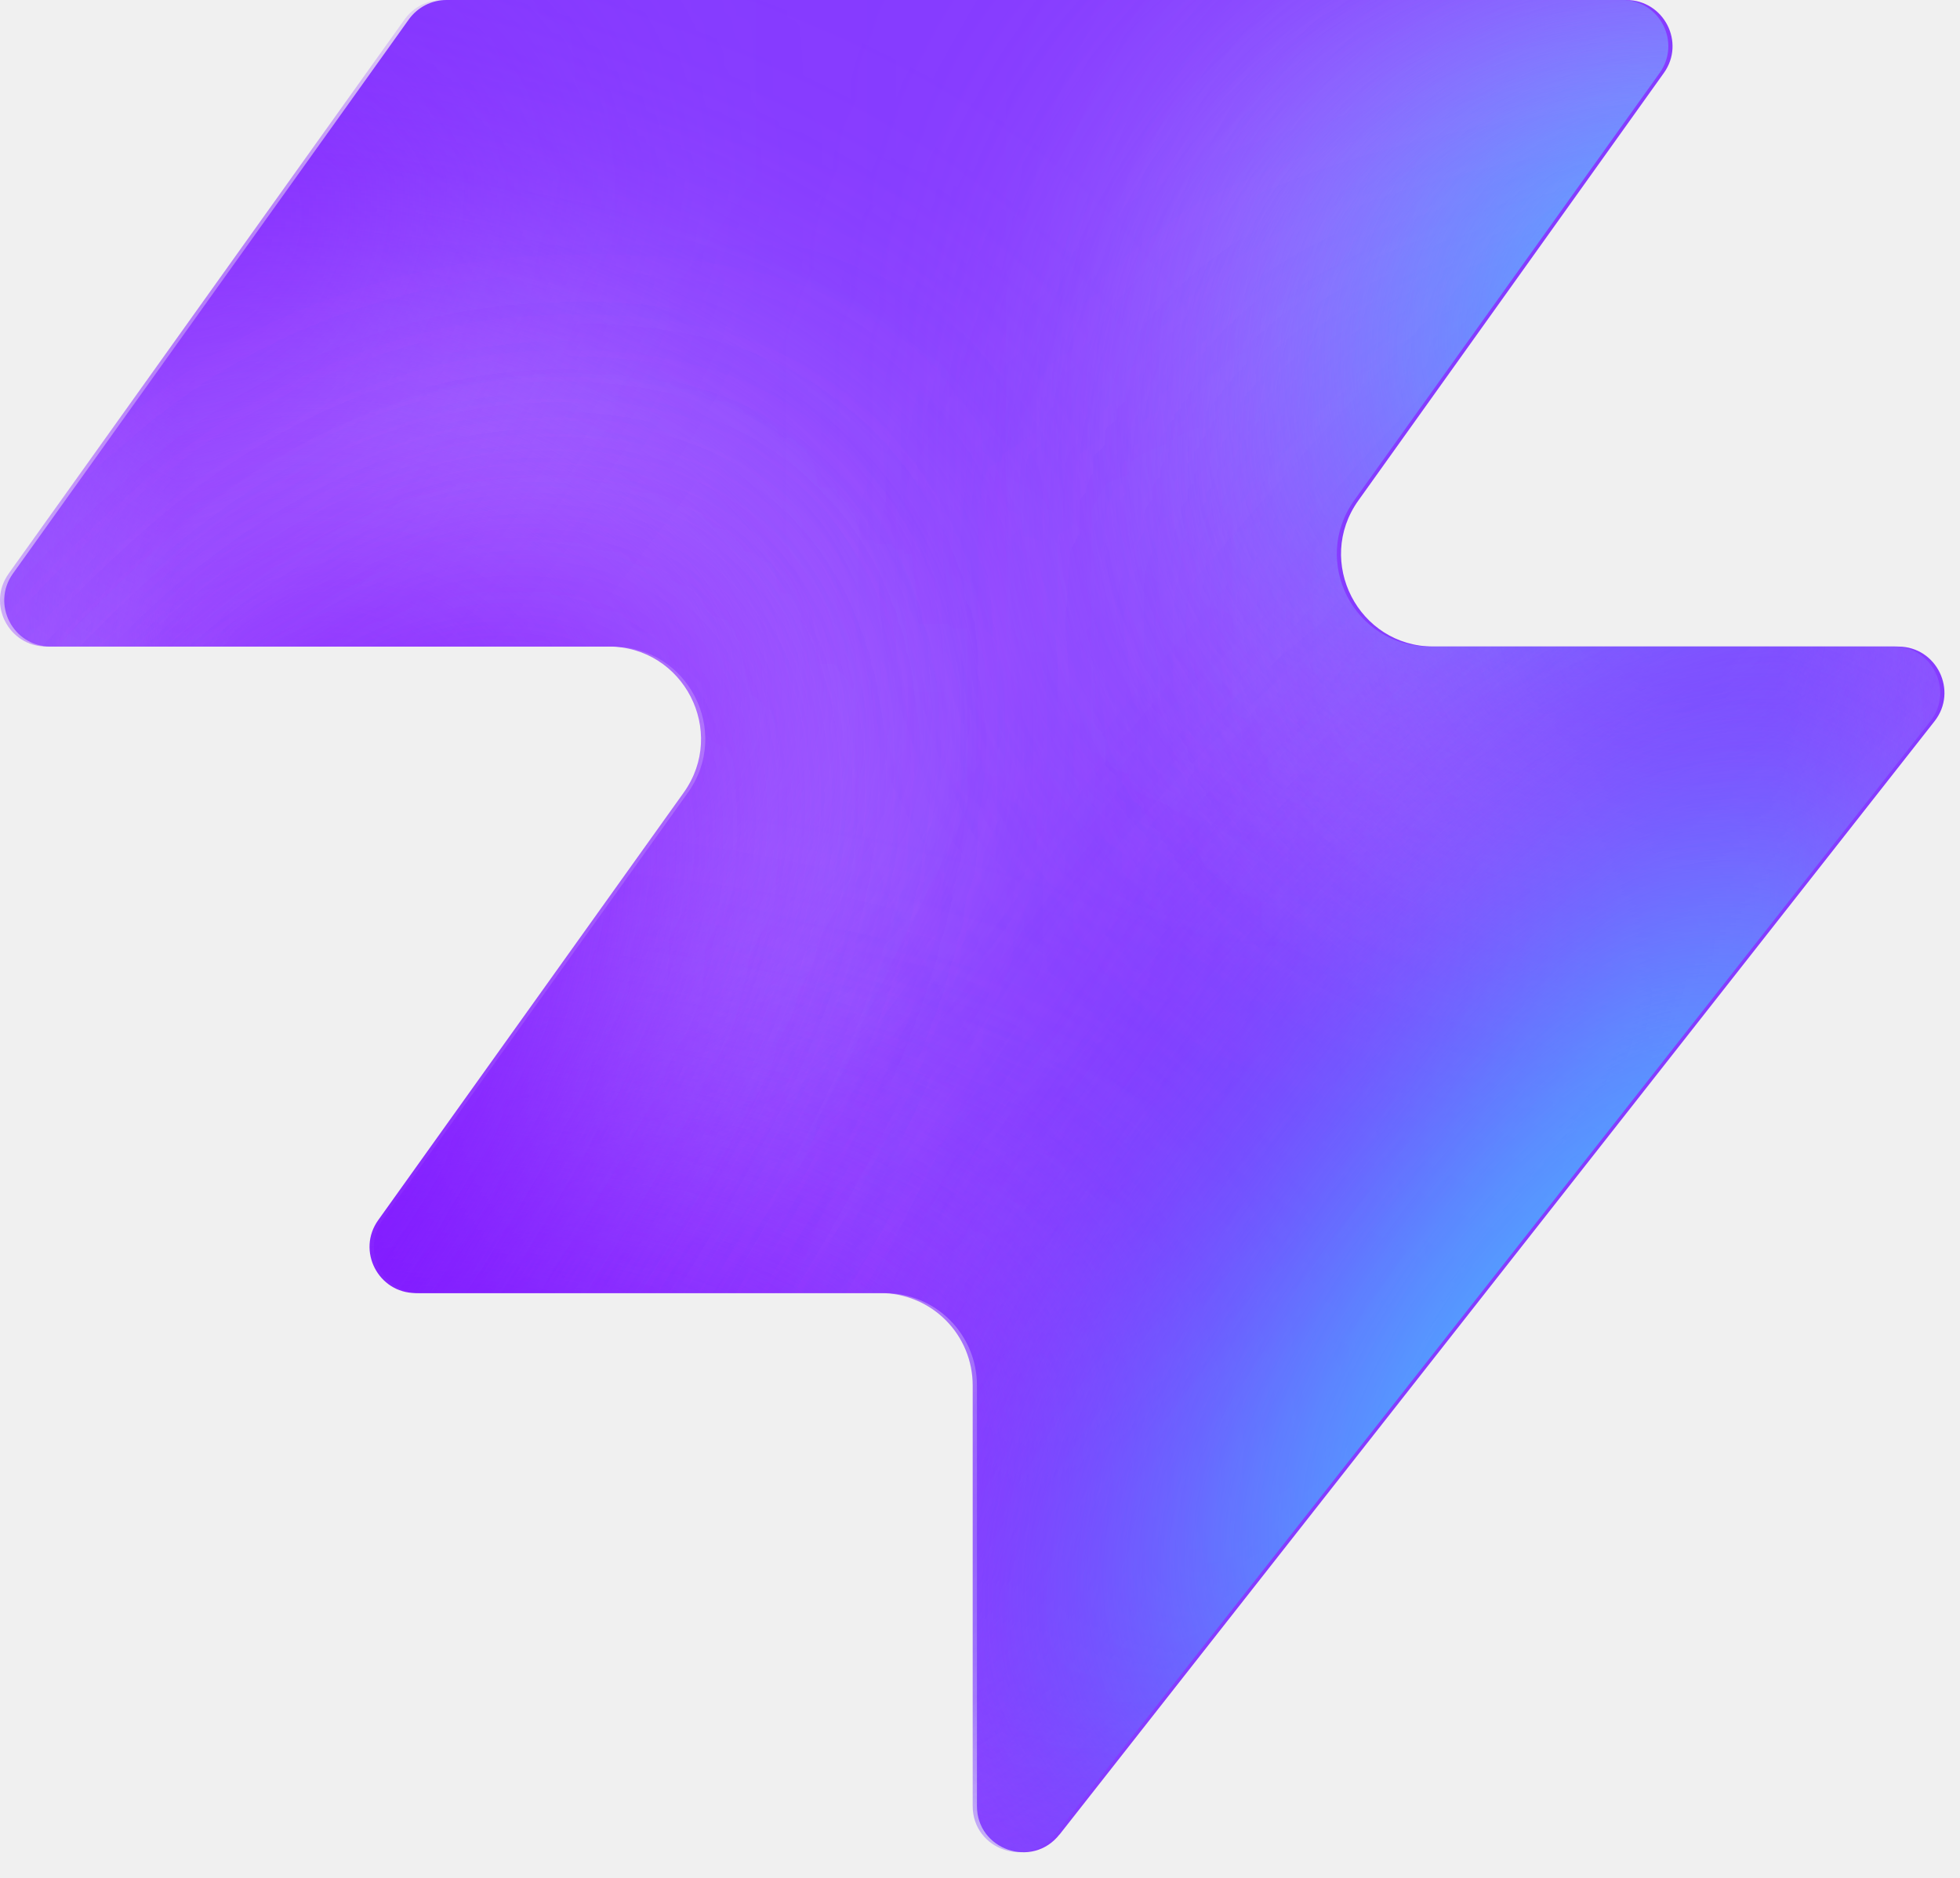
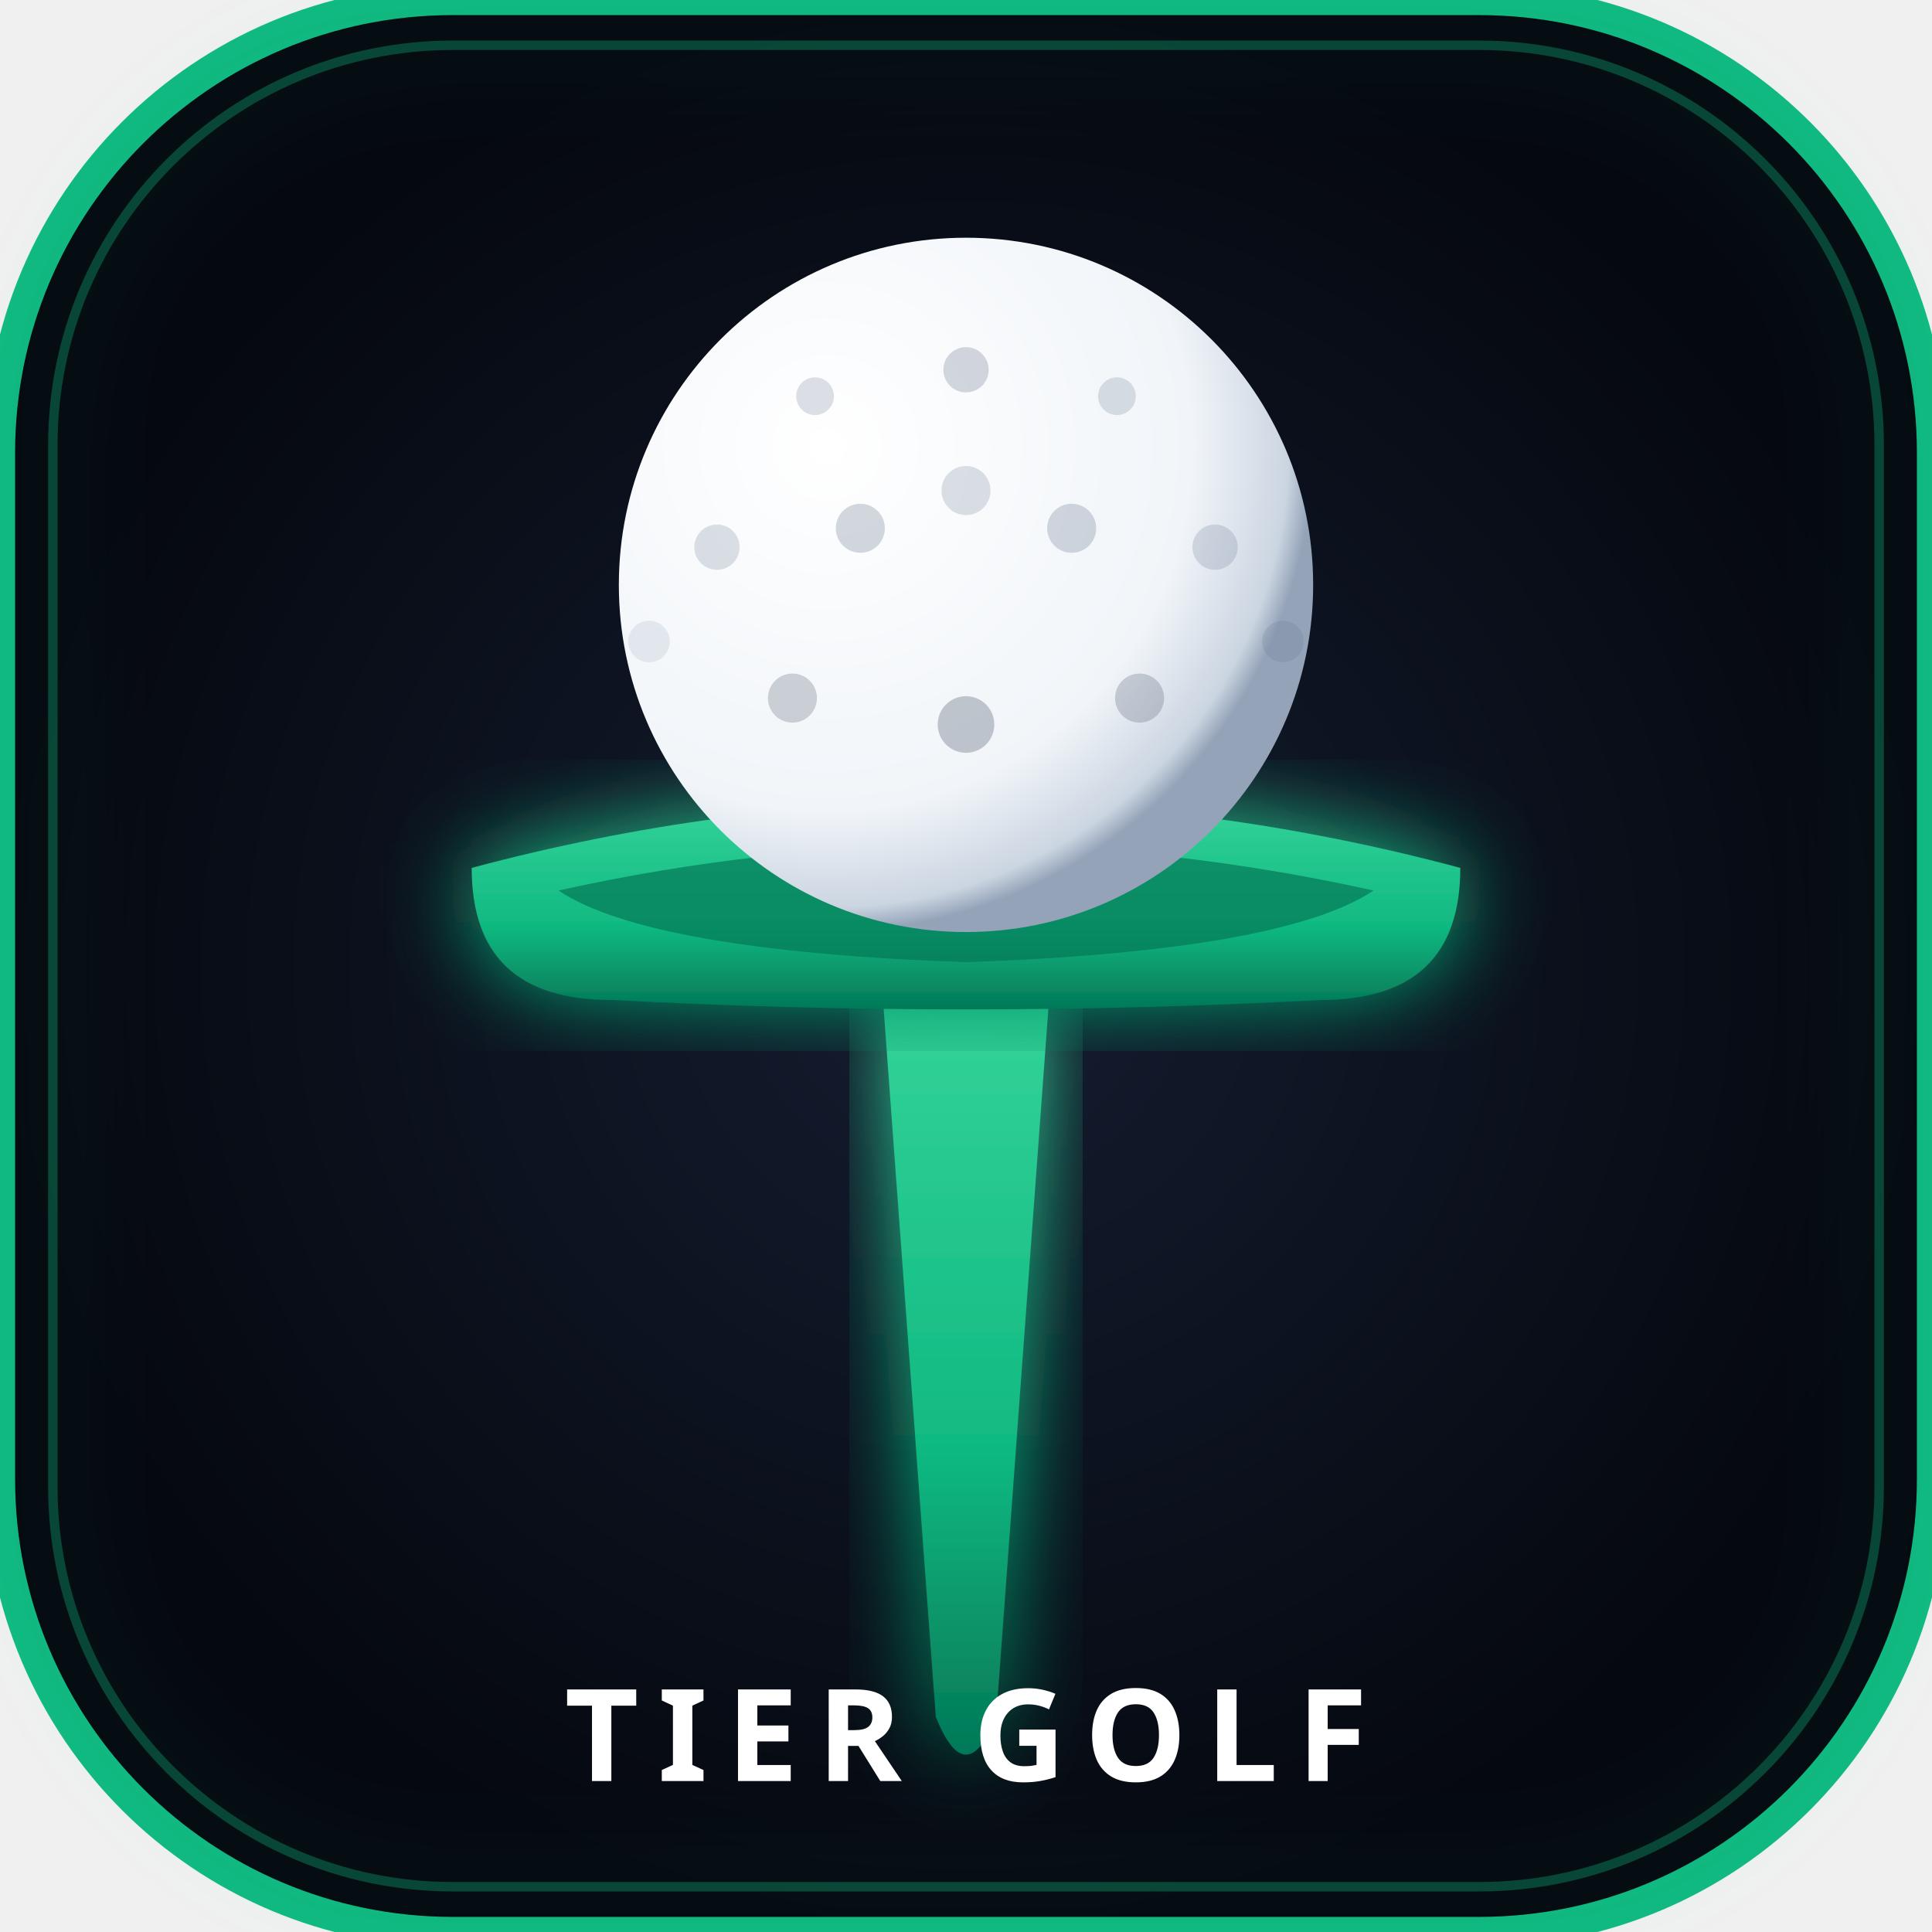
- <svg xmlns="http://www.w3.org/2000/svg" width="48" height="46" fill="none" viewBox="0 0 48 46">
-   <path fill="#863bff" d="M25.946 44.938c-.664.845-2.021.375-2.021-.698V33.937a2.26 2.26 0 0 0-2.262-2.262H10.287c-.92 0-1.456-1.04-.92-1.788l7.48-10.471c1.07-1.497 0-3.578-1.842-3.578H1.237c-.92 0-1.456-1.04-.92-1.788L10.013.474c.214-.297.556-.474.92-.474h28.894c.92 0 1.456 1.04.92 1.788l-7.48 10.471c-1.07 1.498 0 3.579 1.842 3.579h11.377c.943 0 1.473 1.088.89 1.83L25.947 44.94z" style="fill:#863bff;fill:color(display-p3 .525 .23 1);fill-opacity:1" />
-   <mask id="a" width="48" height="46" x="0" y="0" maskUnits="userSpaceOnUse" style="mask-type:alpha">
-     <path fill="#000" d="M25.842 44.938c-.664.844-2.021.375-2.021-.698V33.937a2.26 2.26 0 0 0-2.262-2.262H10.183c-.92 0-1.456-1.04-.92-1.788l7.48-10.471c1.07-1.498 0-3.579-1.842-3.579H1.133c-.92 0-1.456-1.04-.92-1.787L9.91.473c.214-.297.556-.474.92-.474h28.894c.92 0 1.456 1.04.92 1.788l-7.48 10.471c-1.07 1.498 0 3.578 1.842 3.578h11.377c.943 0 1.473 1.088.89 1.832L25.843 44.94z" style="fill:#000;fill-opacity:1" />
-   </mask>
-   <g mask="url(#a)">
-     <g filter="url(#b)">
-       <ellipse cx="5.508" cy="14.704" fill="#ede6ff" rx="5.508" ry="14.704" style="fill:#ede6ff;fill:color(display-p3 .927 .903 1);fill-opacity:1" transform="matrix(.00324 1 1 -.00324 -4.47 31.516)" />
-     </g>
-     <g filter="url(#c)">
-       <ellipse cx="10.399" cy="29.851" fill="#ede6ff" rx="10.399" ry="29.851" style="fill:#ede6ff;fill:color(display-p3 .927 .903 1);fill-opacity:1" transform="matrix(.00324 1 1 -.00324 -39.328 7.883)" />
-     </g>
-     <g filter="url(#d)">
-       <ellipse cx="5.508" cy="30.487" fill="#7e14ff" rx="5.508" ry="30.487" style="fill:#7e14ff;fill:color(display-p3 .492 .077 1);fill-opacity:1" transform="rotate(89.814 -25.913 -14.639)scale(1 -1)" />
-     </g>
-     <g filter="url(#e)">
-       <ellipse cx="5.508" cy="30.599" fill="#7e14ff" rx="5.508" ry="30.599" style="fill:#7e14ff;fill:color(display-p3 .492 .077 1);fill-opacity:1" transform="rotate(89.814 -32.644 -3.334)scale(1 -1)" />
-     </g>
-     <g filter="url(#f)">
-       <ellipse cx="5.508" cy="30.599" fill="#7e14ff" rx="5.508" ry="30.599" style="fill:#7e14ff;fill:color(display-p3 .492 .077 1);fill-opacity:1" transform="matrix(.00324 1 1 -.00324 -34.34 30.47)" />
-     </g>
-     <g filter="url(#g)">
-       <ellipse cx="14.072" cy="22.078" fill="#ede6ff" rx="14.072" ry="22.078" style="fill:#ede6ff;fill:color(display-p3 .927 .903 1);fill-opacity:1" transform="rotate(93.35 24.506 48.493)scale(-1 1)" />
-     </g>
-     <g filter="url(#h)">
-       <ellipse cx="3.47" cy="21.501" fill="#7e14ff" rx="3.47" ry="21.501" style="fill:#7e14ff;fill:color(display-p3 .492 .077 1);fill-opacity:1" transform="rotate(89.009 28.708 47.59)scale(-1 1)" />
-     </g>
-     <g filter="url(#i)">
-       <ellipse cx="3.47" cy="21.501" fill="#7e14ff" rx="3.47" ry="21.501" style="fill:#7e14ff;fill:color(display-p3 .492 .077 1);fill-opacity:1" transform="rotate(89.009 28.708 47.59)scale(-1 1)" />
-     </g>
-     <g filter="url(#j)">
-       <ellipse cx=".387" cy="8.972" fill="#7e14ff" rx="4.407" ry="29.108" style="fill:#7e14ff;fill:color(display-p3 .492 .077 1);fill-opacity:1" transform="rotate(39.51 .387 8.972)" />
-     </g>
-     <g filter="url(#k)">
-       <ellipse cx="47.523" cy="-6.092" fill="#7e14ff" rx="4.407" ry="29.108" style="fill:#7e14ff;fill:color(display-p3 .492 .077 1);fill-opacity:1" transform="rotate(37.892 47.523 -6.092)" />
-     </g>
-     <g filter="url(#l)">
-       <ellipse cx="41.412" cy="6.333" fill="#47bfff" rx="5.971" ry="9.665" style="fill:#47bfff;fill:color(display-p3 .28 .748 1);fill-opacity:1" transform="rotate(37.892 41.412 6.333)" />
-     </g>
-     <g filter="url(#m)">
-       <ellipse cx="-1.879" cy="38.332" fill="#7e14ff" rx="4.407" ry="29.108" style="fill:#7e14ff;fill:color(display-p3 .492 .077 1);fill-opacity:1" transform="rotate(37.892 -1.88 38.332)" />
-     </g>
-     <g filter="url(#n)">
-       <ellipse cx="-1.879" cy="38.332" fill="#7e14ff" rx="4.407" ry="29.108" style="fill:#7e14ff;fill:color(display-p3 .492 .077 1);fill-opacity:1" transform="rotate(37.892 -1.88 38.332)" />
-     </g>
-     <g filter="url(#o)">
-       <ellipse cx="35.651" cy="29.907" fill="#7e14ff" rx="4.407" ry="29.108" style="fill:#7e14ff;fill:color(display-p3 .492 .077 1);fill-opacity:1" transform="rotate(37.892 35.651 29.907)" />
-     </g>
-     <g filter="url(#p)">
-       <ellipse cx="38.418" cy="32.4" fill="#47bfff" rx="5.971" ry="15.297" style="fill:#47bfff;fill:color(display-p3 .28 .748 1);fill-opacity:1" transform="rotate(37.892 38.418 32.4)" />
-     </g>
-   </g>
+ <svg xmlns="http://www.w3.org/2000/svg" viewBox="0 0 512 512" width="512" height="512">
  <defs>
-     <filter id="b" width="60.045" height="41.654" x="-19.77" y="16.149" color-interpolation-filters="sRGB" filterUnits="userSpaceOnUse">
-       <feFlood flood-opacity="0" result="BackgroundImageFix" />
-       <feBlend in="SourceGraphic" in2="BackgroundImageFix" result="shape" />
-       <feGaussianBlur result="effect1_foregroundBlur_2002_17158" stdDeviation="7.659" />
-     </filter>
-     <filter id="c" width="90.34" height="51.437" x="-54.613" y="-7.533" color-interpolation-filters="sRGB" filterUnits="userSpaceOnUse">
-       <feFlood flood-opacity="0" result="BackgroundImageFix" />
-       <feBlend in="SourceGraphic" in2="BackgroundImageFix" result="shape" />
-       <feGaussianBlur result="effect1_foregroundBlur_2002_17158" stdDeviation="7.659" />
-     </filter>
-     <filter id="d" width="79.355" height="29.4" x="-49.64" y="2.03" color-interpolation-filters="sRGB" filterUnits="userSpaceOnUse">
-       <feFlood flood-opacity="0" result="BackgroundImageFix" />
-       <feBlend in="SourceGraphic" in2="BackgroundImageFix" result="shape" />
-       <feGaussianBlur result="effect1_foregroundBlur_2002_17158" stdDeviation="4.596" />
-     </filter>
-     <filter id="e" width="79.579" height="29.4" x="-45.045" y="20.029" color-interpolation-filters="sRGB" filterUnits="userSpaceOnUse">
-       <feFlood flood-opacity="0" result="BackgroundImageFix" />
-       <feBlend in="SourceGraphic" in2="BackgroundImageFix" result="shape" />
-       <feGaussianBlur result="effect1_foregroundBlur_2002_17158" stdDeviation="4.596" />
-     </filter>
-     <filter id="f" width="79.579" height="29.4" x="-43.513" y="21.178" color-interpolation-filters="sRGB" filterUnits="userSpaceOnUse">
-       <feFlood flood-opacity="0" result="BackgroundImageFix" />
-       <feBlend in="SourceGraphic" in2="BackgroundImageFix" result="shape" />
-       <feGaussianBlur result="effect1_foregroundBlur_2002_17158" stdDeviation="4.596" />
-     </filter>
-     <filter id="g" width="74.749" height="58.852" x="15.756" y="-17.901" color-interpolation-filters="sRGB" filterUnits="userSpaceOnUse">
-       <feFlood flood-opacity="0" result="BackgroundImageFix" />
-       <feBlend in="SourceGraphic" in2="BackgroundImageFix" result="shape" />
-       <feGaussianBlur result="effect1_foregroundBlur_2002_17158" stdDeviation="7.659" />
-     </filter>
-     <filter id="h" width="61.377" height="25.362" x="23.548" y="2.284" color-interpolation-filters="sRGB" filterUnits="userSpaceOnUse">
-       <feFlood flood-opacity="0" result="BackgroundImageFix" />
-       <feBlend in="SourceGraphic" in2="BackgroundImageFix" result="shape" />
-       <feGaussianBlur result="effect1_foregroundBlur_2002_17158" stdDeviation="4.596" />
-     </filter>
-     <filter id="i" width="61.377" height="25.362" x="23.548" y="2.284" color-interpolation-filters="sRGB" filterUnits="userSpaceOnUse">
-       <feFlood flood-opacity="0" result="BackgroundImageFix" />
-       <feBlend in="SourceGraphic" in2="BackgroundImageFix" result="shape" />
-       <feGaussianBlur result="effect1_foregroundBlur_2002_17158" stdDeviation="4.596" />
-     </filter>
-     <filter id="j" width="56.045" height="63.649" x="-27.636" y="-22.853" color-interpolation-filters="sRGB" filterUnits="userSpaceOnUse">
-       <feFlood flood-opacity="0" result="BackgroundImageFix" />
-       <feBlend in="SourceGraphic" in2="BackgroundImageFix" result="shape" />
-       <feGaussianBlur result="effect1_foregroundBlur_2002_17158" stdDeviation="4.596" />
-     </filter>
-     <filter id="k" width="54.814" height="64.646" x="20.116" y="-38.415" color-interpolation-filters="sRGB" filterUnits="userSpaceOnUse">
-       <feFlood flood-opacity="0" result="BackgroundImageFix" />
-       <feBlend in="SourceGraphic" in2="BackgroundImageFix" result="shape" />
-       <feGaussianBlur result="effect1_foregroundBlur_2002_17158" stdDeviation="4.596" />
-     </filter>
-     <filter id="l" width="33.541" height="35.313" x="24.641" y="-11.323" color-interpolation-filters="sRGB" filterUnits="userSpaceOnUse">
-       <feFlood flood-opacity="0" result="BackgroundImageFix" />
-       <feBlend in="SourceGraphic" in2="BackgroundImageFix" result="shape" />
-       <feGaussianBlur result="effect1_foregroundBlur_2002_17158" stdDeviation="4.596" />
-     </filter>
-     <filter id="m" width="54.814" height="64.646" x="-29.286" y="6.009" color-interpolation-filters="sRGB" filterUnits="userSpaceOnUse">
-       <feFlood flood-opacity="0" result="BackgroundImageFix" />
-       <feBlend in="SourceGraphic" in2="BackgroundImageFix" result="shape" />
-       <feGaussianBlur result="effect1_foregroundBlur_2002_17158" stdDeviation="4.596" />
-     </filter>
-     <filter id="n" width="54.814" height="64.646" x="-29.286" y="6.009" color-interpolation-filters="sRGB" filterUnits="userSpaceOnUse">
-       <feFlood flood-opacity="0" result="BackgroundImageFix" />
-       <feBlend in="SourceGraphic" in2="BackgroundImageFix" result="shape" />
-       <feGaussianBlur result="effect1_foregroundBlur_2002_17158" stdDeviation="4.596" />
-     </filter>
-     <filter id="o" width="54.814" height="64.646" x="8.244" y="-2.416" color-interpolation-filters="sRGB" filterUnits="userSpaceOnUse">
-       <feFlood flood-opacity="0" result="BackgroundImageFix" />
-       <feBlend in="SourceGraphic" in2="BackgroundImageFix" result="shape" />
-       <feGaussianBlur result="effect1_foregroundBlur_2002_17158" stdDeviation="4.596" />
-     </filter>
-     <filter id="p" width="39.409" height="43.623" x="18.713" y="10.588" color-interpolation-filters="sRGB" filterUnits="userSpaceOnUse">
-       <feFlood flood-opacity="0" result="BackgroundImageFix" />
-       <feBlend in="SourceGraphic" in2="BackgroundImageFix" result="shape" />
-       <feGaussianBlur result="effect1_foregroundBlur_2002_17158" stdDeviation="4.596" />
+     <radialGradient id="bgGrad" cx="50%" cy="50%" r="50%" fx="50%" fy="50%">
+       <stop offset="0%" stop-color="#141d30" />
+       <stop offset="100%" stop-color="#05080f" />
+     </radialGradient>
+     <linearGradient id="teeGrad" x1="0%" y1="0%" x2="0%" y2="100%">
+       <stop offset="0%" stop-color="#34d399" />
+       <stop offset="60%" stop-color="#10b981" />
+       <stop offset="100%" stop-color="#047857" />
+     </linearGradient>
+     <radialGradient id="ballGrad" cx="30%" cy="30%" r="70%">
+       <stop offset="0%" stop-color="#ffffff" />
+       <stop offset="75%" stop-color="#f1f5f9" />
+       <stop offset="95%" stop-color="#cbd5e1" />
+       <stop offset="100%" stop-color="#94a3b8" />
+     </radialGradient>
+     <filter id="glow" x="-20%" y="-20%" width="140%" height="140%">
+       <feGaussianBlur stdDeviation="12" result="blur" />
+       <feComposite in="SourceGraphic" in2="blur" operator="over" />
    </filter>
  </defs>
+   <rect width="512" height="512" rx="120" fill="url(#bgGrad)" stroke="#10b981" stroke-width="8" />
+   <rect x="14" y="12" width="484" height="488" rx="106" fill="none" stroke="#10b981" stroke-width="2.5" opacity="0.35" filter="url(#glow)" />
+   <g transform="translate(0, 30)">
+     <path d="M 234 235 L 278 235 L 264 425 Q 256 445 248 425 Z" fill="url(#teeGrad)" filter="url(#glow)" />
+     <path d="M 125 200 Q 256 165 387 200 Q 387 235 350 235 Q 256 240 162 235 Q 125 235 125 200 Z" fill="url(#teeGrad)" filter="url(#glow)" />
+     <path d="M 148 206 Q 256 182 364 206 Q 340 222 256 225 Q 172 222 148 206 Z" fill="#047857" opacity="0.7" />
+     <circle cx="256" cy="125" r="92" fill="url(#ballGrad)" />
+     <circle cx="216" cy="75" r="5" fill="#64748b" opacity="0.22" />
+     <circle cx="256" cy="68" r="6" fill="#64748b" opacity="0.28" />
+     <circle cx="296" cy="75" r="5" fill="#64748b" opacity="0.22" />
+     <circle cx="190" cy="115" r="6" fill="#64748b" opacity="0.22" />
+     <circle cx="228" cy="110" r="6.5" fill="#64748b" opacity="0.28" />
+     <circle cx="284" cy="110" r="6.5" fill="#64748b" opacity="0.28" />
+     <circle cx="322" cy="115" r="6" fill="#64748b" opacity="0.22" />
+     <circle cx="210" cy="155" r="6.5" fill="#475569" opacity="0.25" />
+     <circle cx="256" cy="162" r="7.5" fill="#475569" opacity="0.32" />
+     <circle cx="302" cy="155" r="6.5" fill="#475569" opacity="0.25" />
+     <circle cx="172" cy="140" r="5.5" fill="#94a3b8" opacity="0.2" />
+     <circle cx="340" cy="140" r="5.5" fill="#64748b" opacity="0.2" />
+     <circle cx="256" cy="100" r="6.5" fill="#64748b" opacity="0.22" />
+   </g>
+   <text x="256" y="472" font-family="'Pretendard', sans-serif" font-weight="900" font-size="34" fill="#ffffff" letter-spacing="5" text-anchor="middle">
+     TIER GOLF
+   </text>
</svg>
